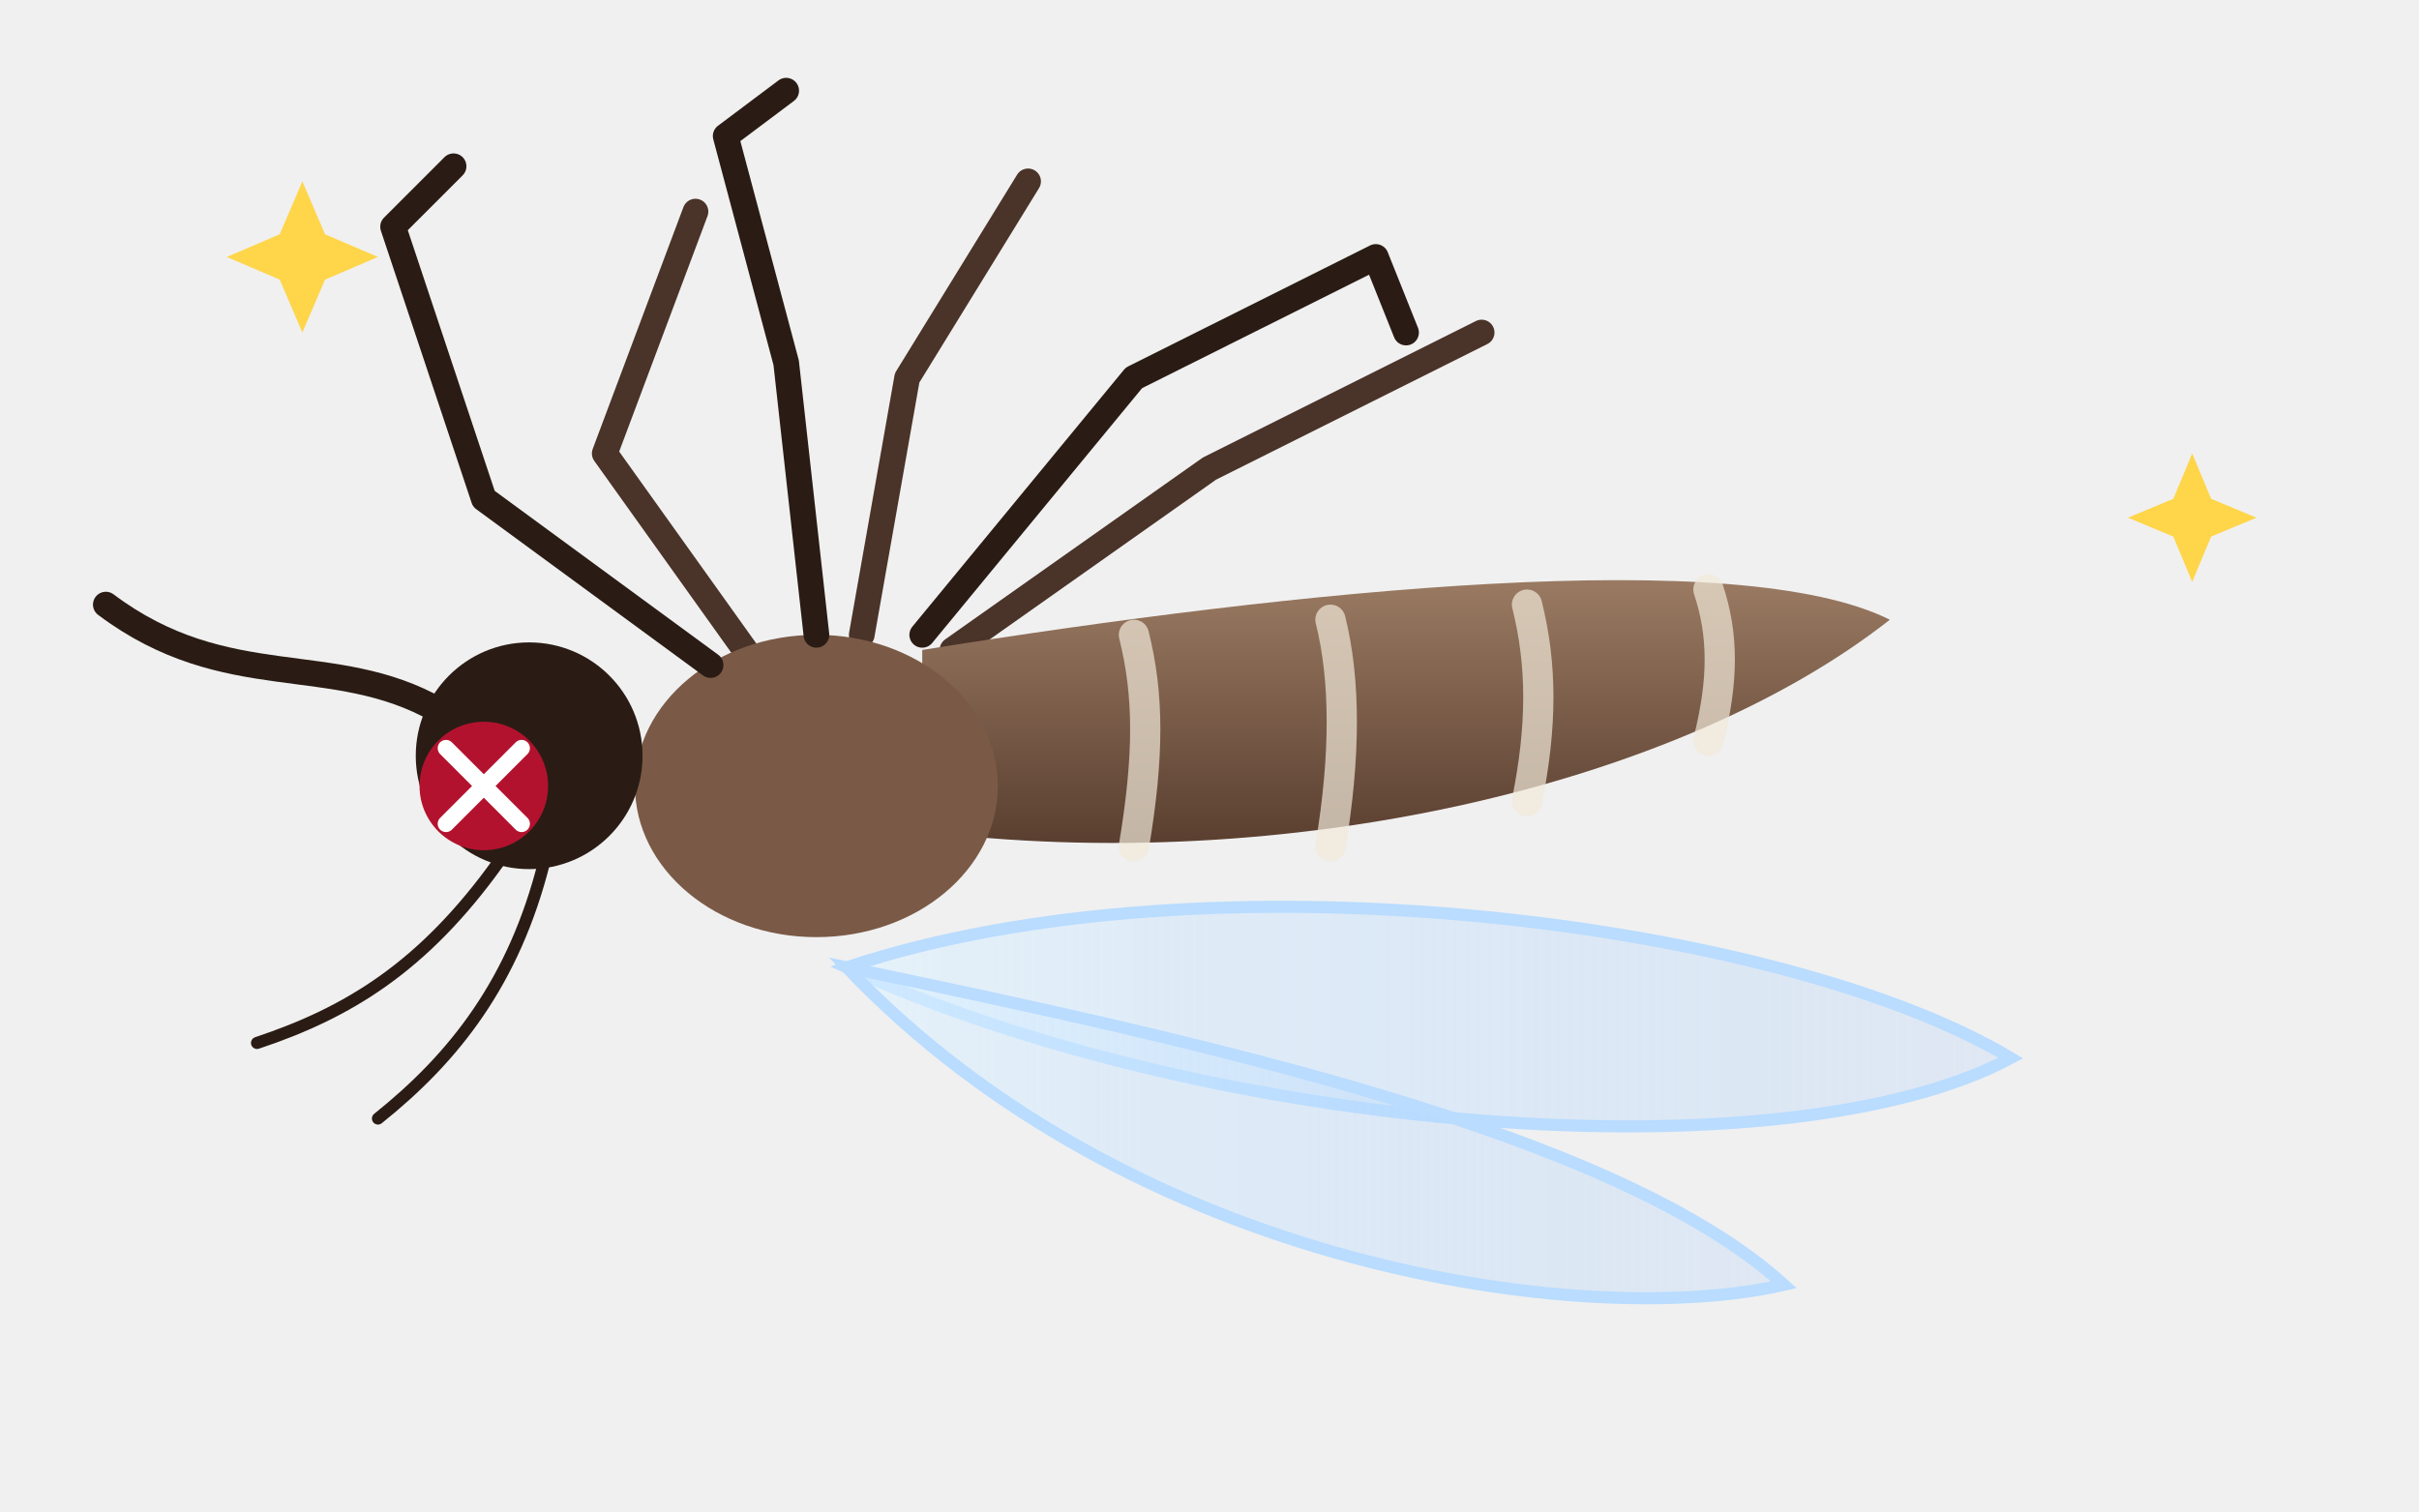
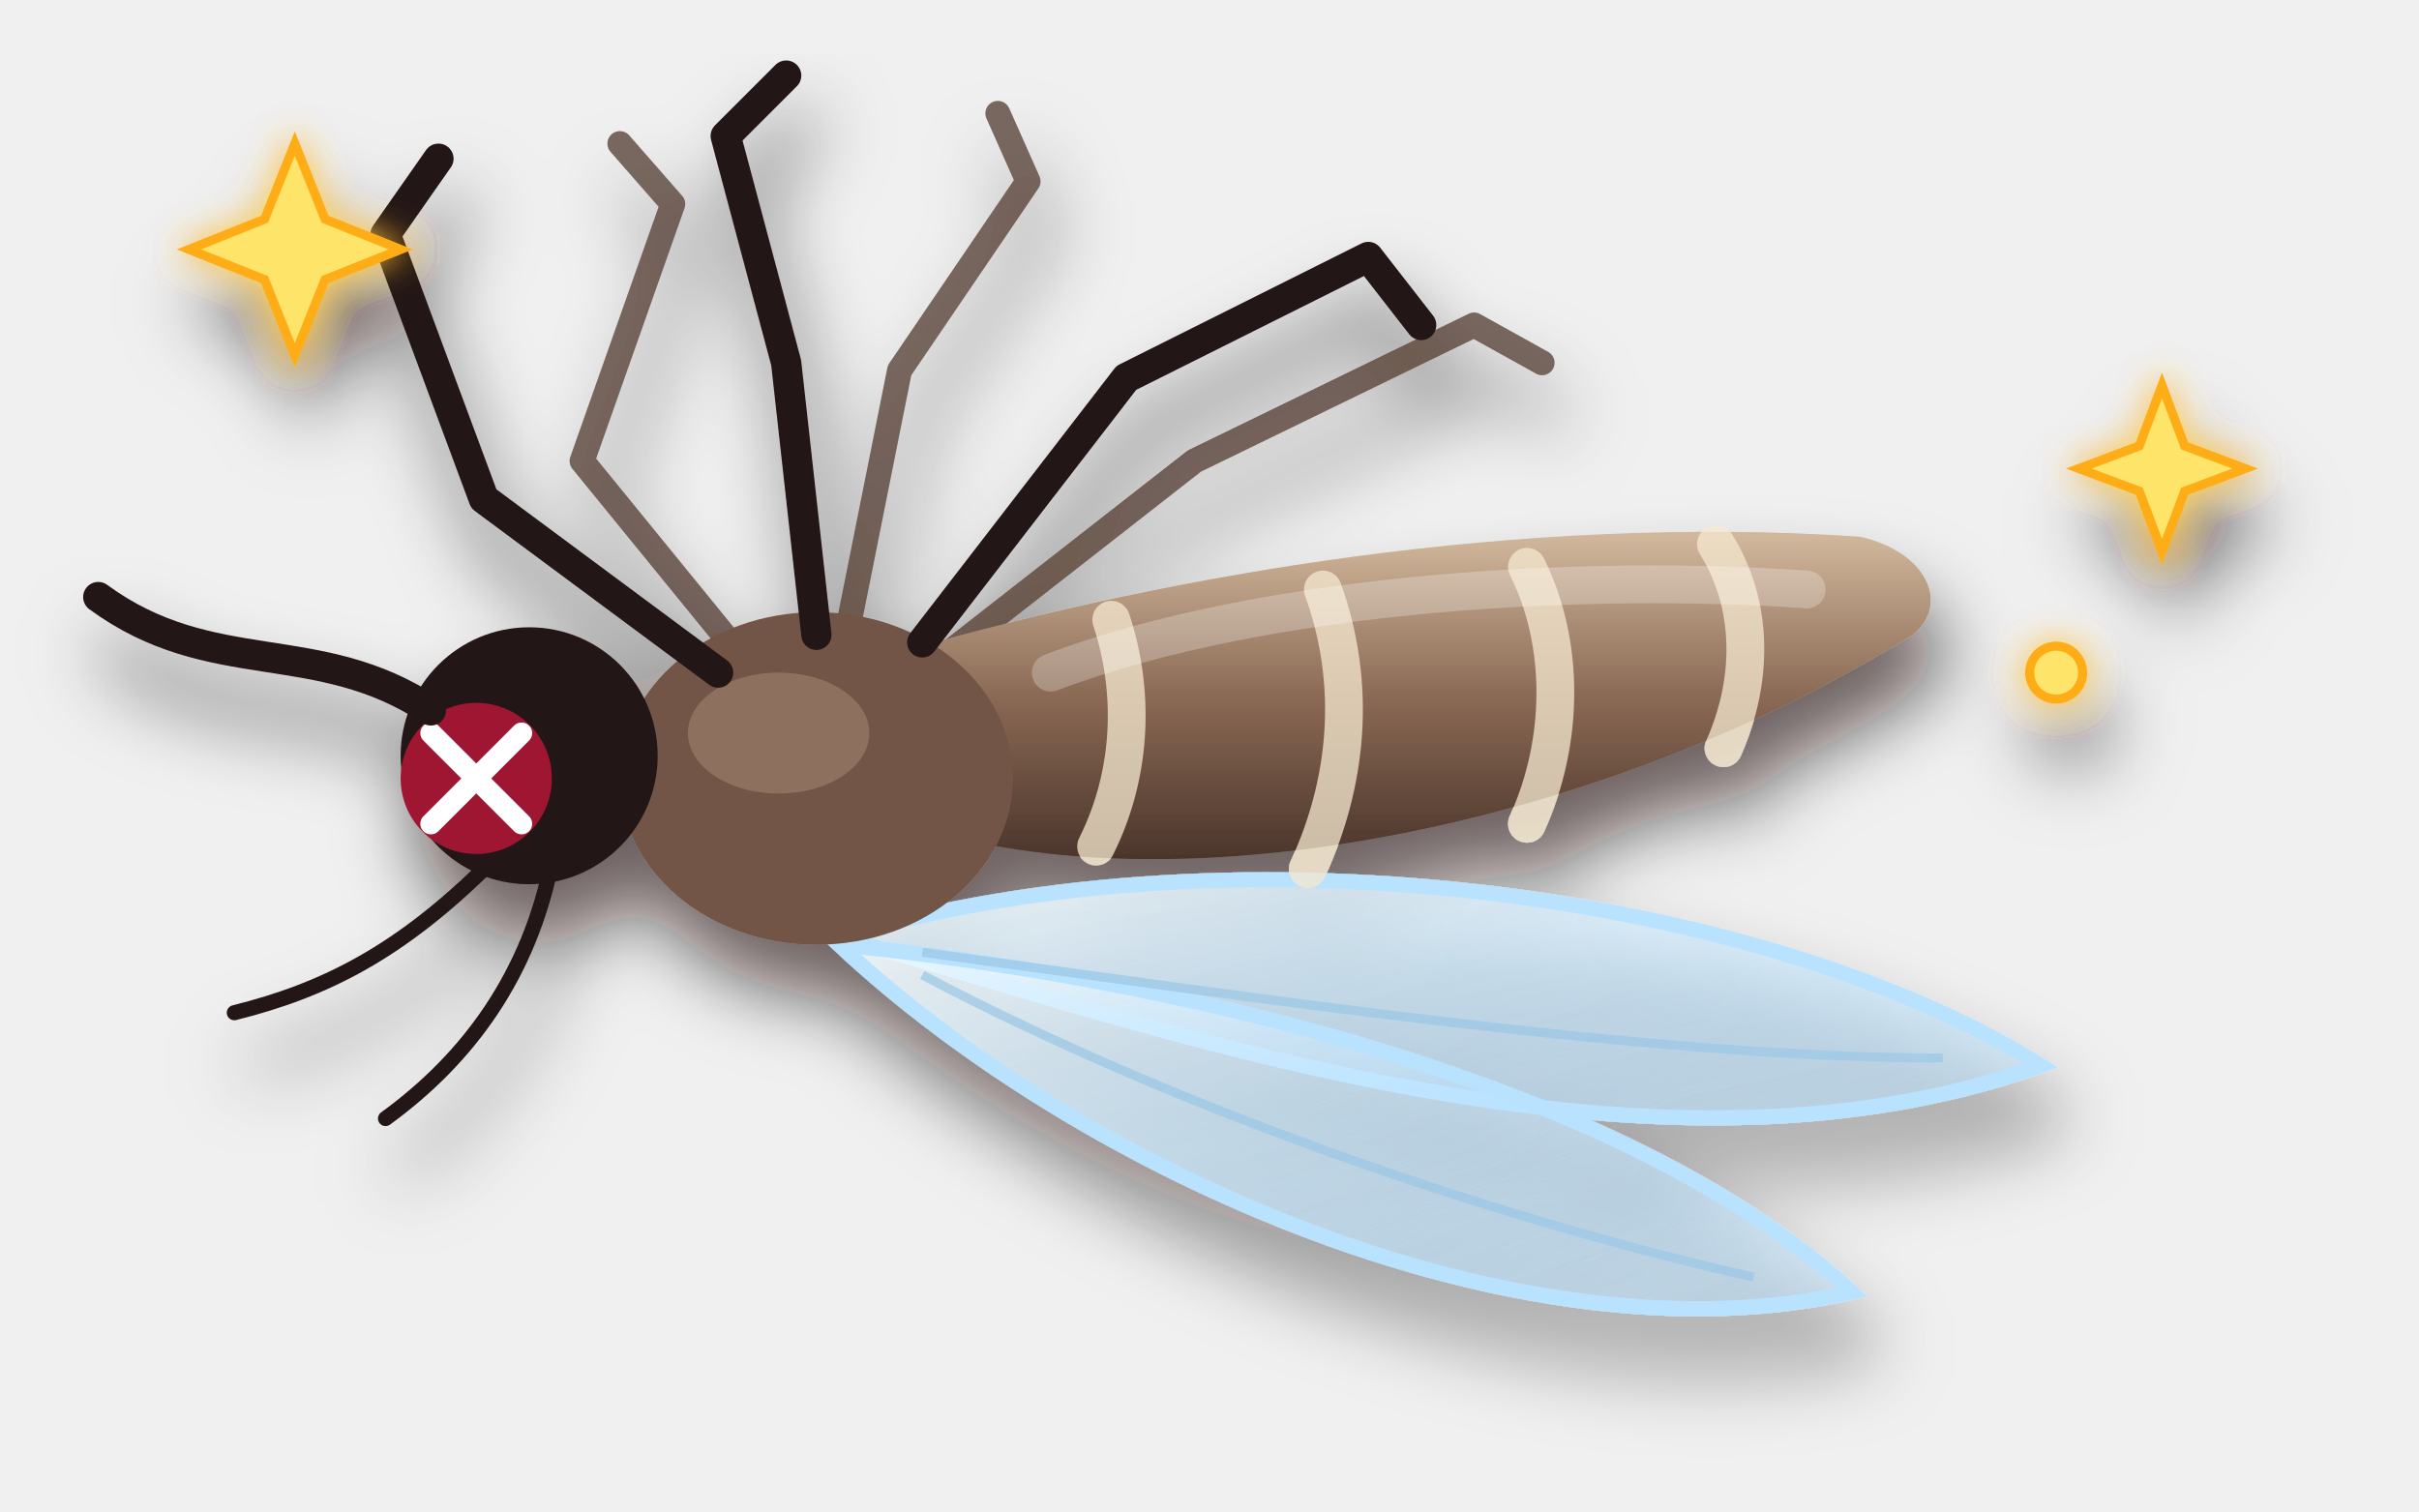
<svg xmlns="http://www.w3.org/2000/svg" viewBox="0 0 320 200" width="320" height="200">
  <defs>
    <linearGradient id="belly" x1="0" y1="0" x2="0" y2="1">
-       <stop offset="0" stop-color="#9a7a62" />
-       <stop offset="1" stop-color="#5a3f30" />
+       <stop offset="0" stop-color="#d2b99d" />
+       <stop offset=".5" stop-color="#8b6a55" />
+       <stop offset="1" stop-color="#4b352b" />
    </linearGradient>
-     <linearGradient id="wing2" x1="0" y1="0" x2="1" y2="0">
-       <stop offset="0" stop-color="#dff3ff" stop-opacity=".6" />
-       <stop offset="1" stop-color="#9ec9ff" stop-opacity=".2" />
+     <linearGradient id="deadWing" x1="0" y1="0" x2="1" y2="1">
+       <stop stop-color="#f7fdff" stop-opacity=".82" />
+       <stop offset="1" stop-color="#8ccfff" stop-opacity=".2" />
    </linearGradient>
-     <style>.leg{fill:none;stroke:#2a1c14;stroke-width:3.4;stroke-linecap:round;stroke-linejoin:round}.leg2{stroke:#4a3328}</style>
+     <filter id="shadow" x="-25%" y="-35%" width="160%" height="190%">
+       <feDropShadow dx="2" dy="7" stdDeviation="5" flood-color="#080403" flood-opacity=".6" />
+     </filter>
+     <filter id="glow">
+       <feGaussianBlur stdDeviation="2.2" result="b" />
+       <feMerge>
+         <feMergeNode in="b" />
+         <feMergeNode in="SourceGraphic" />
+       </feMerge>
+     </filter>
+     <style>.leg{fill:none;stroke:#241714;stroke-width:4;stroke-linecap:round;stroke-linejoin:round}.far{stroke:#533c32;stroke-width:3.3;opacity:.76}.vein{fill:none;stroke:#9ac7e5;stroke-width:1.2;opacity:.7}</style>
  </defs>
-   <g id="muoi-lat">
-     <path d="M112 128 C 160 150, 236 156, 266 140 C 236 122, 160 112, 112 128 Z" fill="url(#wing2)" stroke="#b9dcff" stroke-width="1.6" />
-     <path d="M112 128 C 150 168, 210 176, 236 170 C 214 150, 160 138, 112 128 Z" fill="url(#wing2)" stroke="#b9dcff" stroke-width="1.6" />
-     <path class="leg leg2" d="M100 88 L 80 60 L 92 28" />
-     <path class="leg leg2" d="M114 84 L 120 50 L 136 24" />
-     <path class="leg leg2" d="M126 86 L 160 62 L 196 44" />
-     <path d="M122 110 C 170 116, 222 104, 250 82 C 230 72, 172 78, 122 86 Z" fill="url(#belly)" />
-     <g fill="none" stroke="#f1e8d8" stroke-width="4" stroke-linecap="round" opacity=".7">
-       <path d="M150 112 C 152 100, 152 92, 150 84" />
-       <path d="M176 112 C 178 100, 178 90, 176 82" />
-       <path d="M202 106 C 204 96, 204 88, 202 80" />
-       <path d="M226 98 C 228 90, 228 84, 226 78" />
+   <g id="muoi-lat" filter="url(#shadow)">
+     <path d="M111 124 C151 135 217 160 270 141 C235 119 165 108 111 124Z" fill="url(#deadWing)" stroke="#b9e2ff" stroke-width="2" />
+     <path d="M111 125 C143 155 201 181 245 171 C217 145 161 130 111 125Z" fill="url(#deadWing)" stroke="#b9e2ff" stroke-width="2" />
+     <path class="vein" d="M122 126 C166 132 219 140 257 140 M122 129 C158 148 201 162 232 169" />
+     <g class="leg far">
+       <path d="M99 88 L77 61 L89 27 L82 19" />
+       <path d="M112 84 L119 49 L136 24 L132 15" />
+       <path d="M126 86 L158 61 L195 43 L204 48" />
    </g>
-     <ellipse cx="108" cy="104" rx="24" ry="20" fill="#7a5a46" />
-     <path class="leg" d="M94 88 L 64 66 L 52 30 L 60 22" />
-     <path class="leg" d="M108 84 L 104 48 L 96 18 L 104 12" />
-     <path class="leg" d="M122 84 L 150 50 L 182 34 L 186 44" />
-     <circle cx="70" cy="100" r="15" fill="#2a1c14" />
-     <circle cx="64" cy="104" r="8.5" fill="#b3122e" />
-     <path d="M59 99 L 69 109 M69 99 L 59 109" stroke="#fff" stroke-width="2.2" stroke-linecap="round" />
-     <path class="leg" style="stroke-width:1.6" d="M66 114 C 56 128, 46 134, 34 138 M72 114 C 68 130, 60 140, 50 148" />
-     <path d="M58 94 C 44 86, 30 92, 14 80" fill="none" stroke="#2a1c14" stroke-width="3.4" stroke-linecap="round" />
-     <g fill="#ffd54a">
-       <path d="M40 24 l3 7 7 3 -7 3 -3 7 -3 -7 -7 -3 7 -3z" />
-       <path d="M290 60 l2.5 6 6 2.5 -6 2.5 -2.5 6 -2.5 -6 -6 -2.5 6 -2.5z" />
+     <path d="M120 109 C156 121 213 109 253 84 C258 80 255 73 246 71 C201 68 155 76 120 86Z" fill="url(#belly)" />
+     <path d="M145 112 C150 102 150 91 147 82 M173 115 C179 102 179 89 175 78 M202 109 C207 98 207 85 202 75 M228 99 C232 90 232 80 227 72" fill="none" stroke="#f5e7cf" stroke-width="5" stroke-linecap="round" opacity=".76" />
+     <path d="M139 89 C168 78 211 76 239 78" fill="none" stroke="#fff" stroke-width="5" stroke-linecap="round" opacity=".25" />
+     <ellipse cx="108" cy="103" rx="26" ry="22" fill="#725546" />
+     <ellipse cx="103" cy="97" rx="12" ry="8" fill="#b5967e" opacity=".42" />
+     <g class="leg">
+       <path d="M95 89 L64 66 L51 31 L58 21" />
+       <path d="M108 84 L104 48 L96 18 L104 10" />
+       <path d="M122 85 L149 50 L181 34 L188 43" />
+     </g>
+     <circle cx="70" cy="100" r="17" fill="#241612" />
+     <circle cx="63" cy="103" r="10" fill="#9e1730" />
+     <path d="M57 97 L69 109 M69 97 L57 109" stroke="#fff" stroke-width="2.8" stroke-linecap="round" />
+     <path d="M65 114 C53 126 43 131 31 134 M73 114 C70 129 62 140 51 148" fill="none" stroke="#241714" stroke-width="2" stroke-linecap="round" />
+     <path d="M57 94 C42 84 28 90 13 79" fill="none" stroke="#241714" stroke-width="4" stroke-linecap="round" />
+     <g fill="#ffe46b" stroke="#ffad19" stroke-width="1.2" filter="url(#glow)">
+       <path d="M39 19 l4 10 10 4-10 4-4 10-4-10-10-4 10-4z" />
+       <path d="M286 51 l3 8 8 3-8 3-3 8-3-8-8-3 8-3z" />
+       <circle cx="272" cy="89" r="3.5" />
    </g>
  </g>
</svg>
